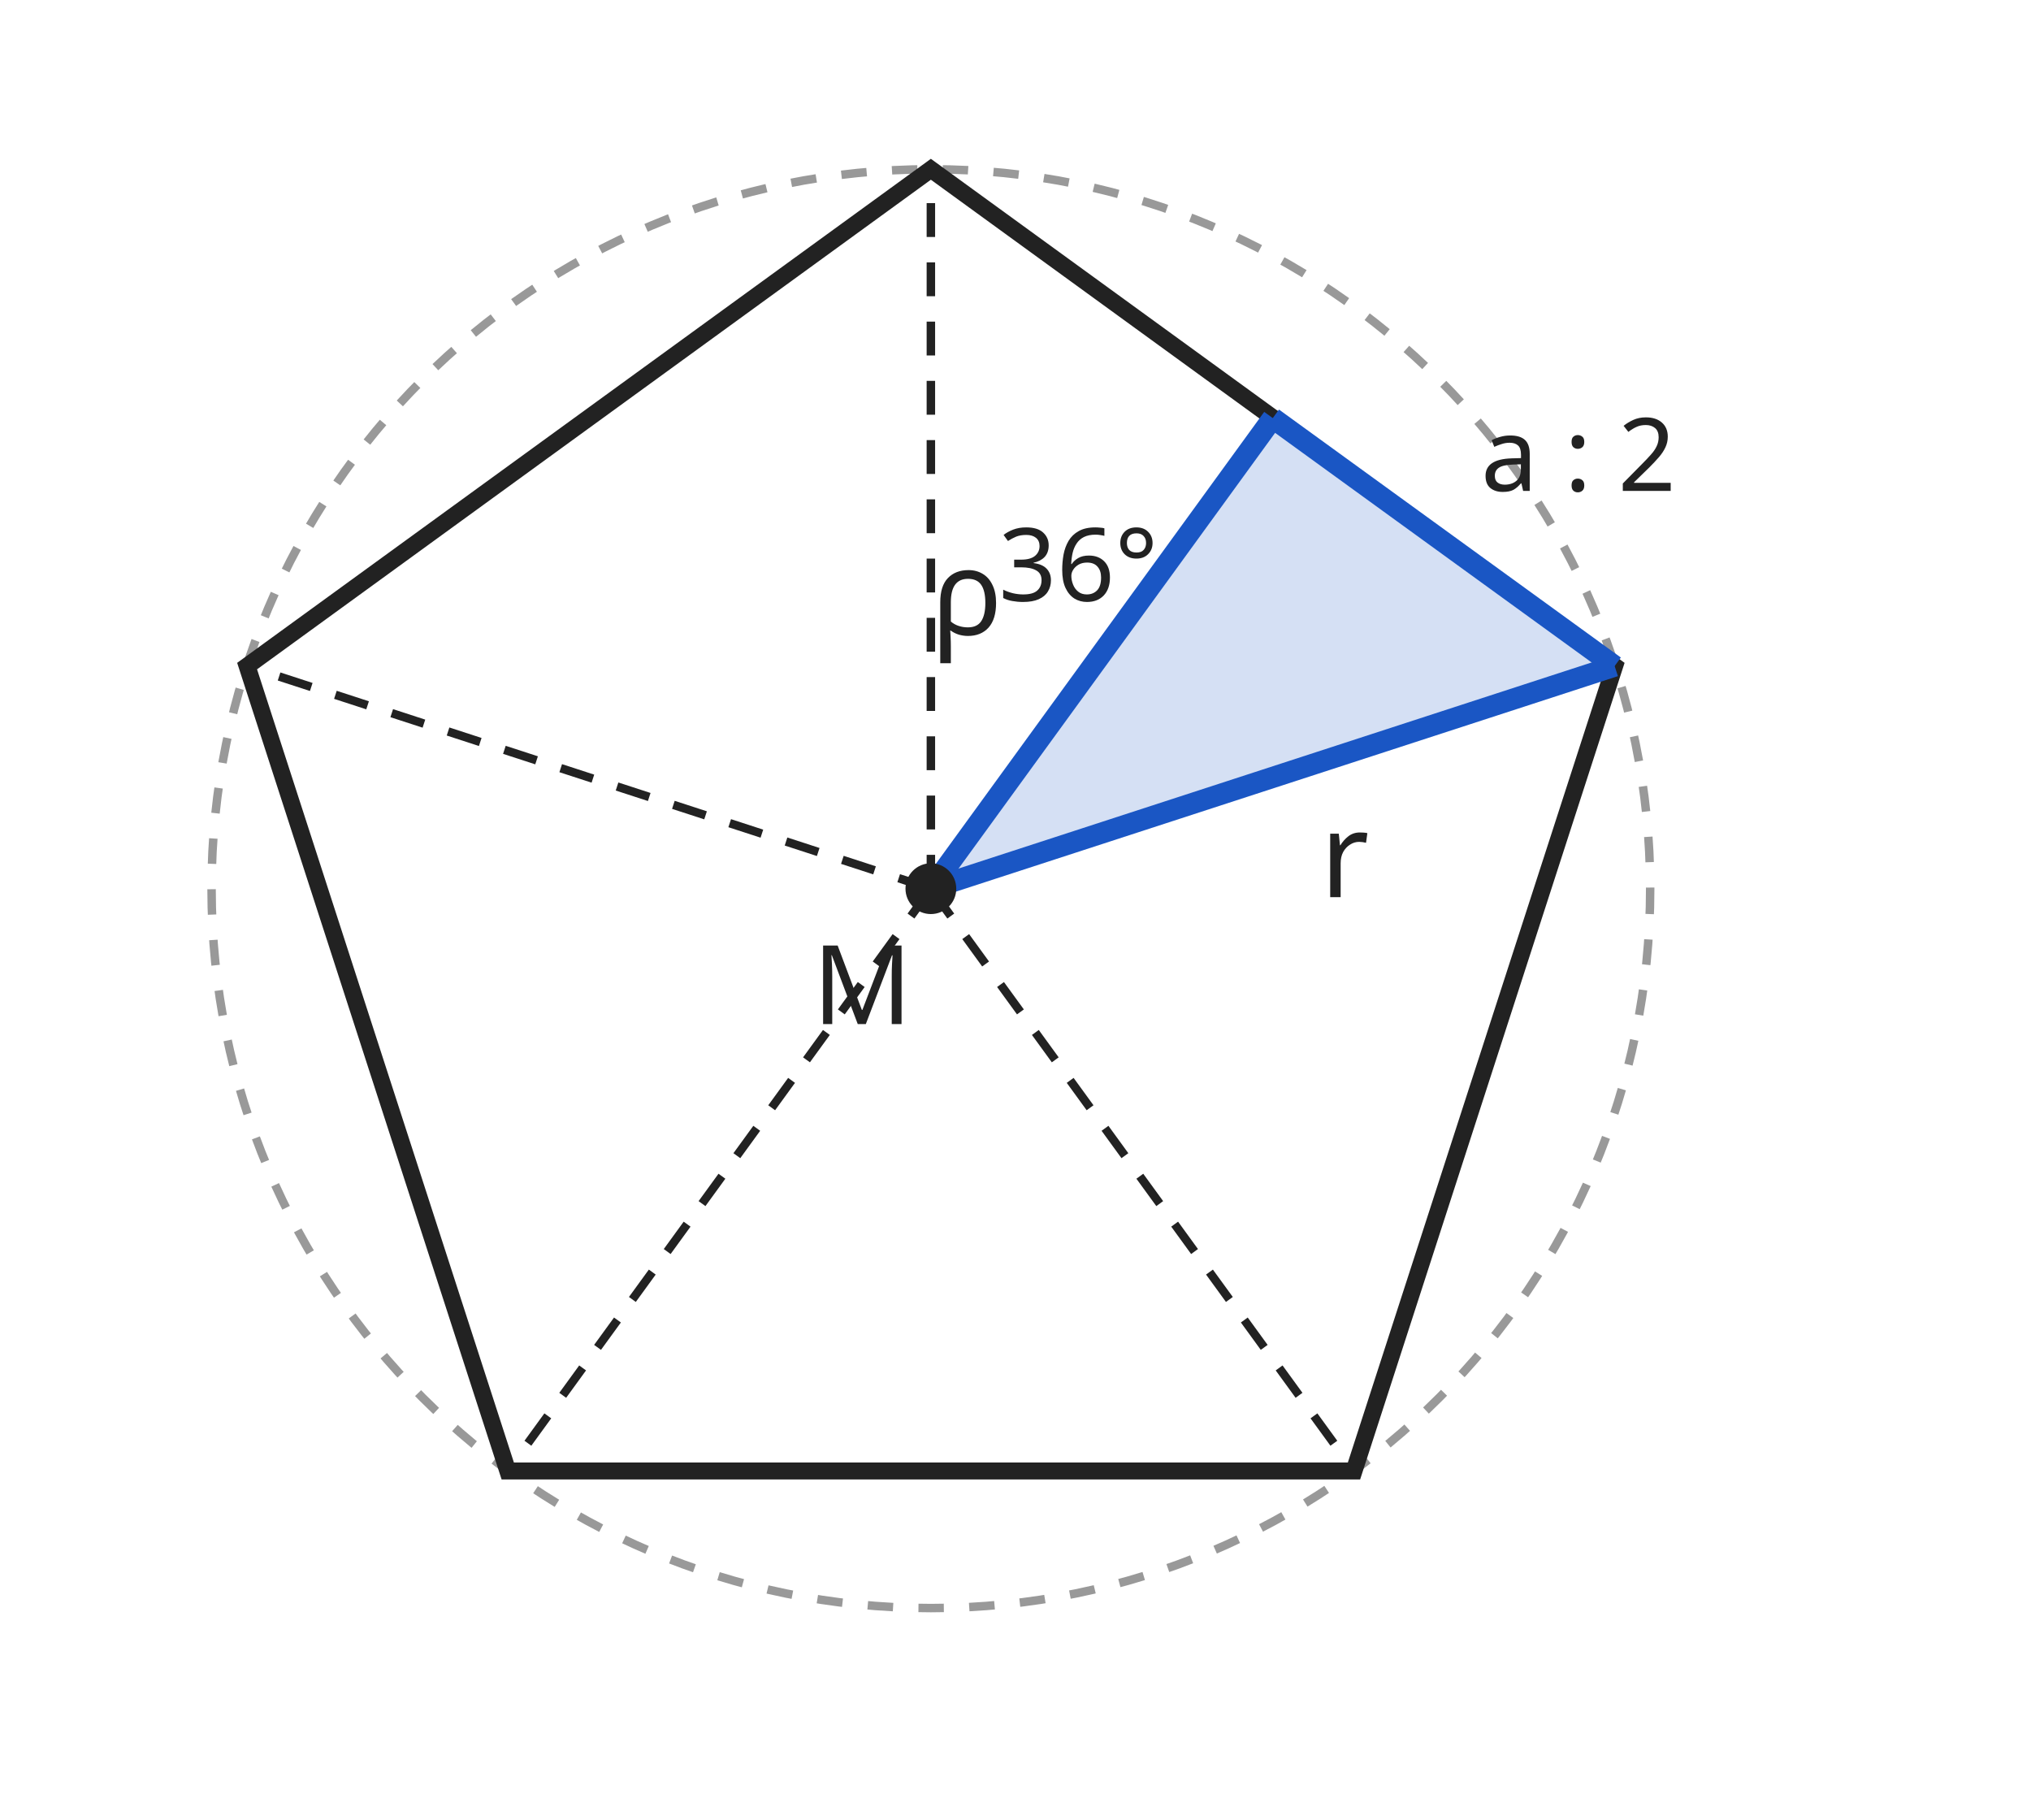
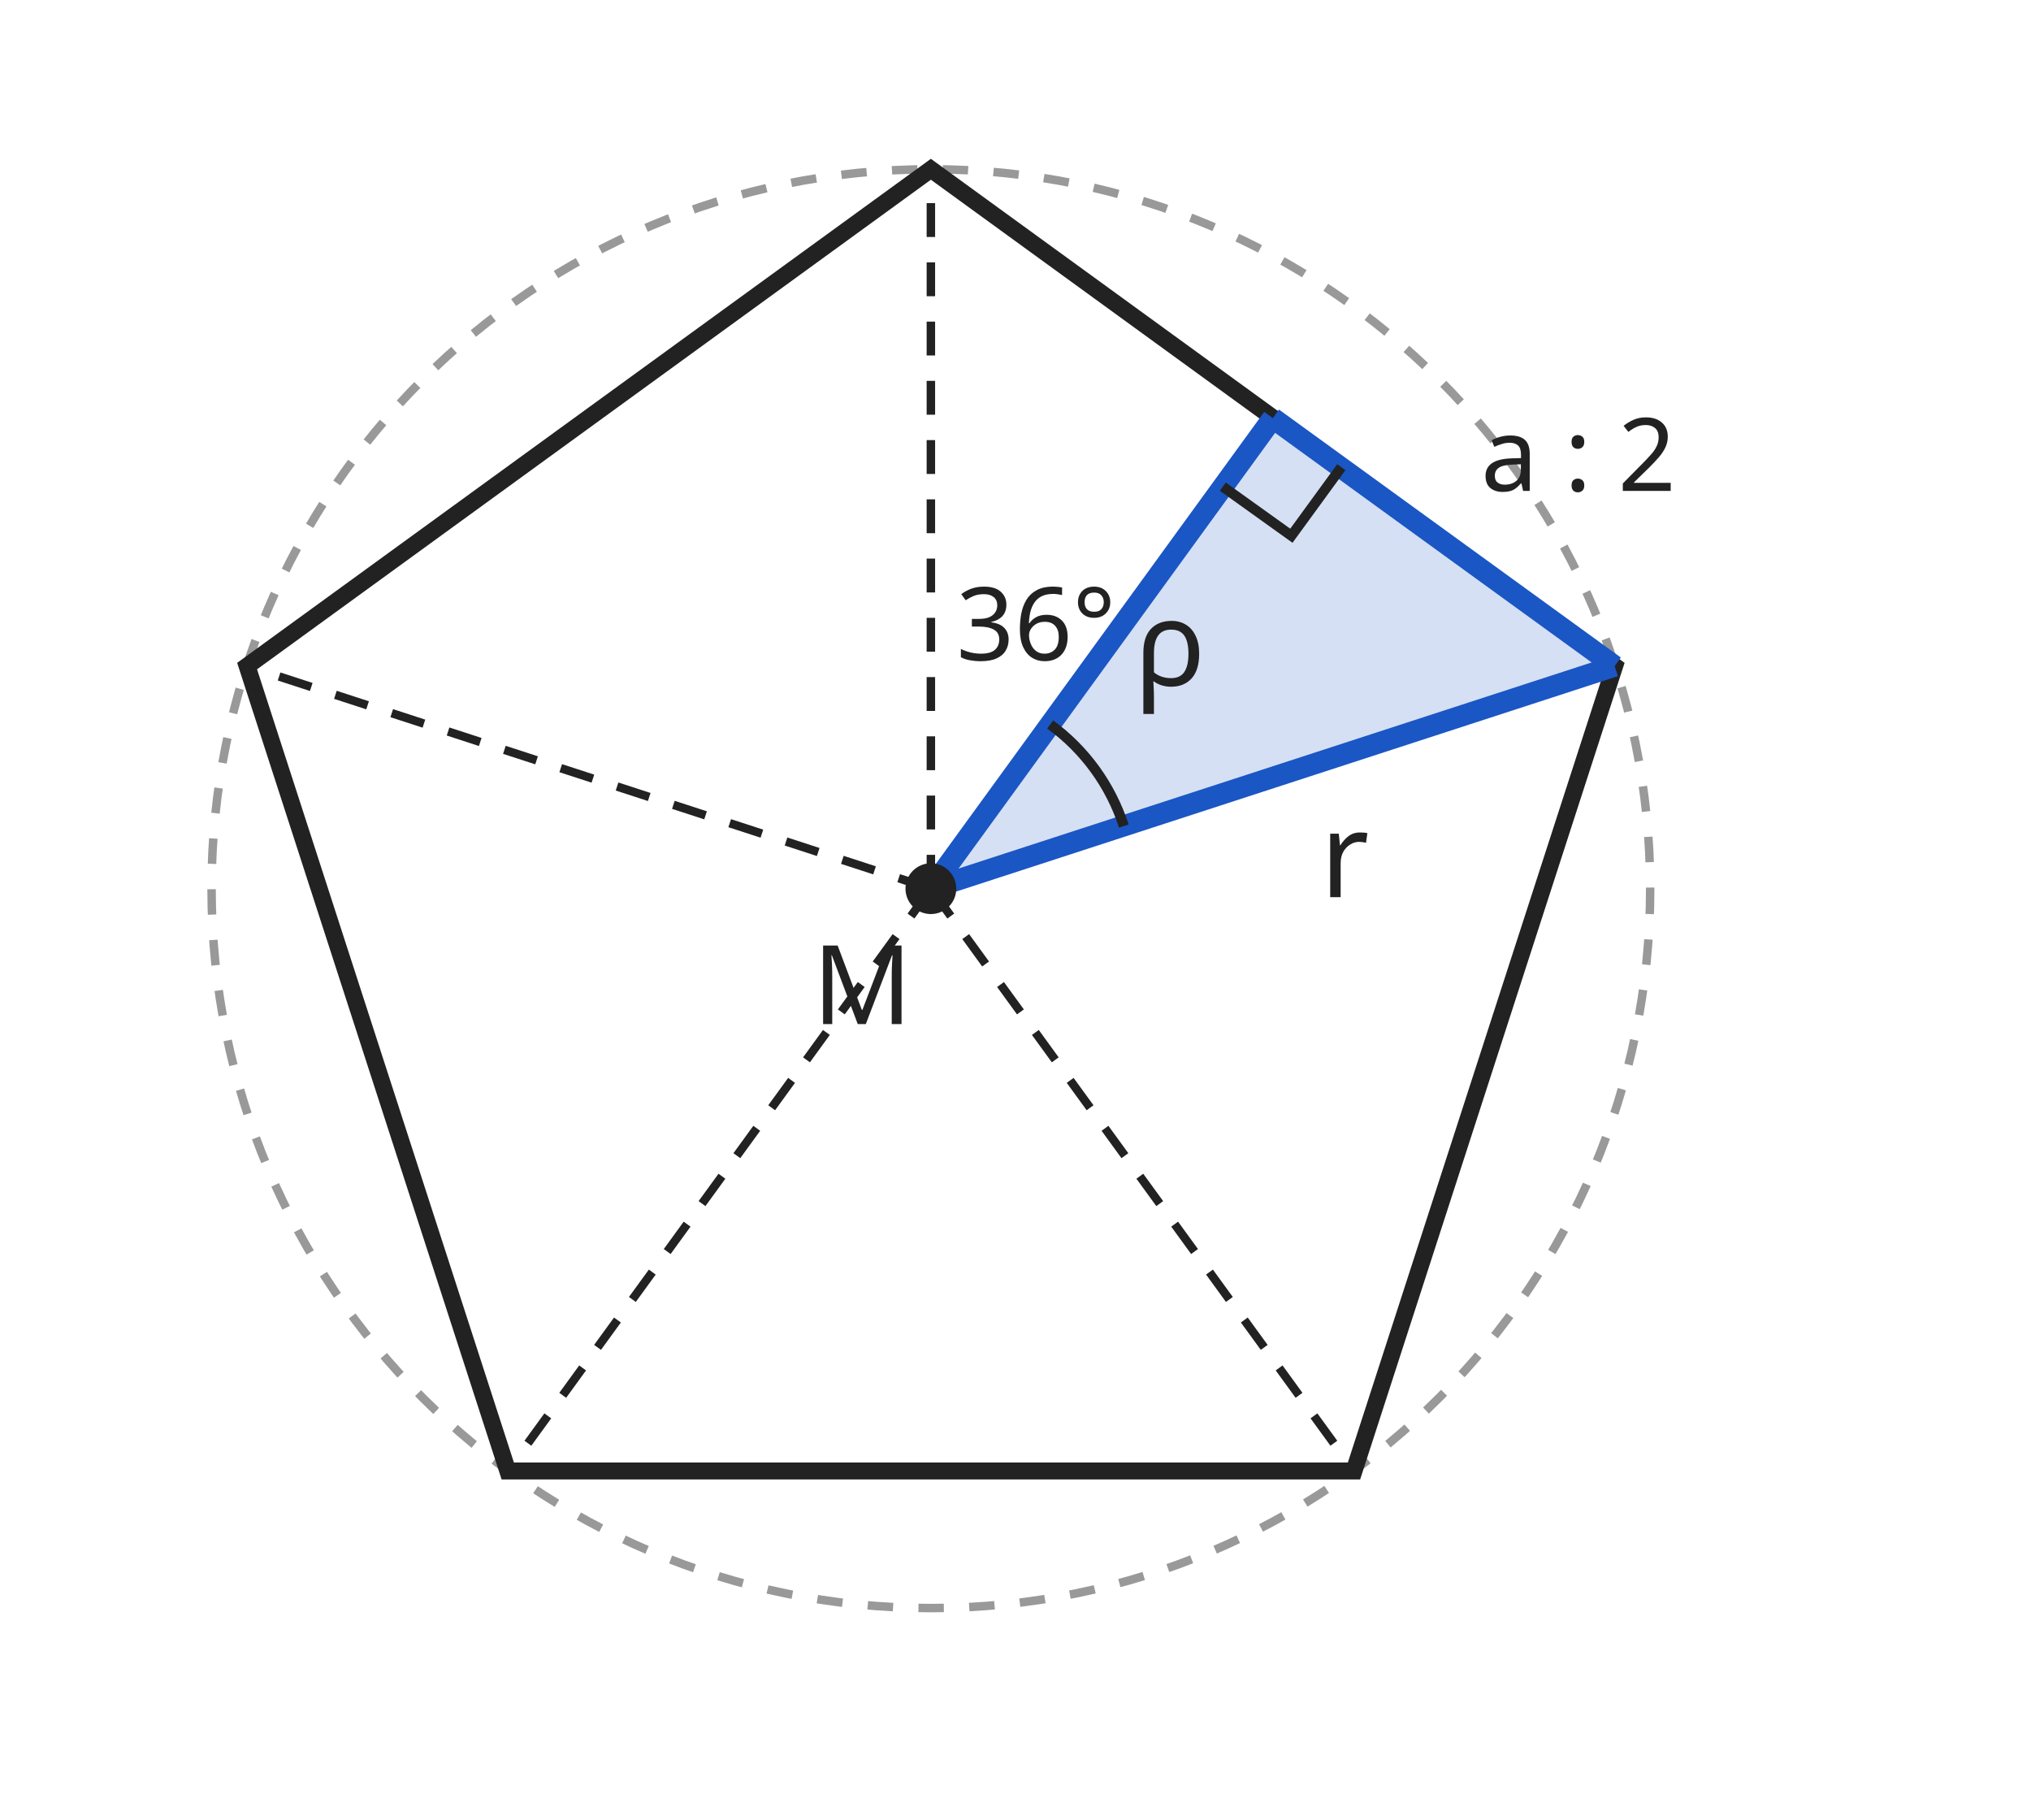
<svg xmlns="http://www.w3.org/2000/svg" viewBox="0 0 240 215" role="img" aria-labelledby="t d">
  <circle cx="110" cy="105" r="85" fill="none" stroke="#999" stroke-width="1" stroke-dasharray="3 3" />
  <polygon points="110.0,20.0 190.8,78.7 160.0,173.8 60.0,173.8 29.2,78.7" fill="none" stroke="#222" stroke-width="2" />
  <g stroke="#222" stroke-width="1" stroke-dasharray="4 3">
    <line x1="110" y1="105" x2="110.0" y2="20.0" />
    <line x1="110" y1="105" x2="190.8" y2="78.7" />
    <line x1="110" y1="105" x2="160.0" y2="173.8" />
    <line x1="110" y1="105" x2="60.0" y2="173.8" />
    <line x1="110" y1="105" x2="29.2" y2="78.7" />
  </g>
  <polygon points="110,105 150.4,49.4 190.8,78.7" fill="#1a56c4" fill-opacity="0.18" />
  <line x1="110" y1="105" x2="190.8" y2="78.7" stroke="#1a56c4" stroke-width="2.5" />
  <line x1="110" y1="105" x2="150.4" y2="49.4" stroke="#1a56c4" stroke-width="2.5" />
  <line x1="150.4" y1="49.4" x2="190.8" y2="78.7" stroke="#1a56c4" stroke-width="2.5" />
+   <path d="M144.5,57.5 L152.6,63.3 L158.5,55.2" fill="none" stroke="#222" stroke-width="1.2" />
+   <path d="M124.1,85.6 A24,24 0 0 1 132.8,97.6" fill="none" stroke="#222" stroke-width="1.2" />
  <circle cx="110" cy="105" r="3" fill="#222" />
  <text x="96" y="121" font-size="13" fill="#222" font-family="sans-serif">M</text>
  <text x="156" y="106" font-size="14" fill="#222" font-family="sans-serif">r</text>
-   <text x="110" y="75" font-size="14" fill="#222" font-family="sans-serif">ρ</text>
+   <text x="134" y="81" font-size="14" fill="#222" font-family="sans-serif">ρ</text>
  <text x="175" y="58" font-size="12" fill="#222" font-family="sans-serif">a : 2</text>
-   <text x="118" y="71" font-size="12" fill="#222" font-family="sans-serif">36°</text>
+   <text x="113" y="78" font-size="12" fill="#222" font-family="sans-serif">36°</text>
</svg>
